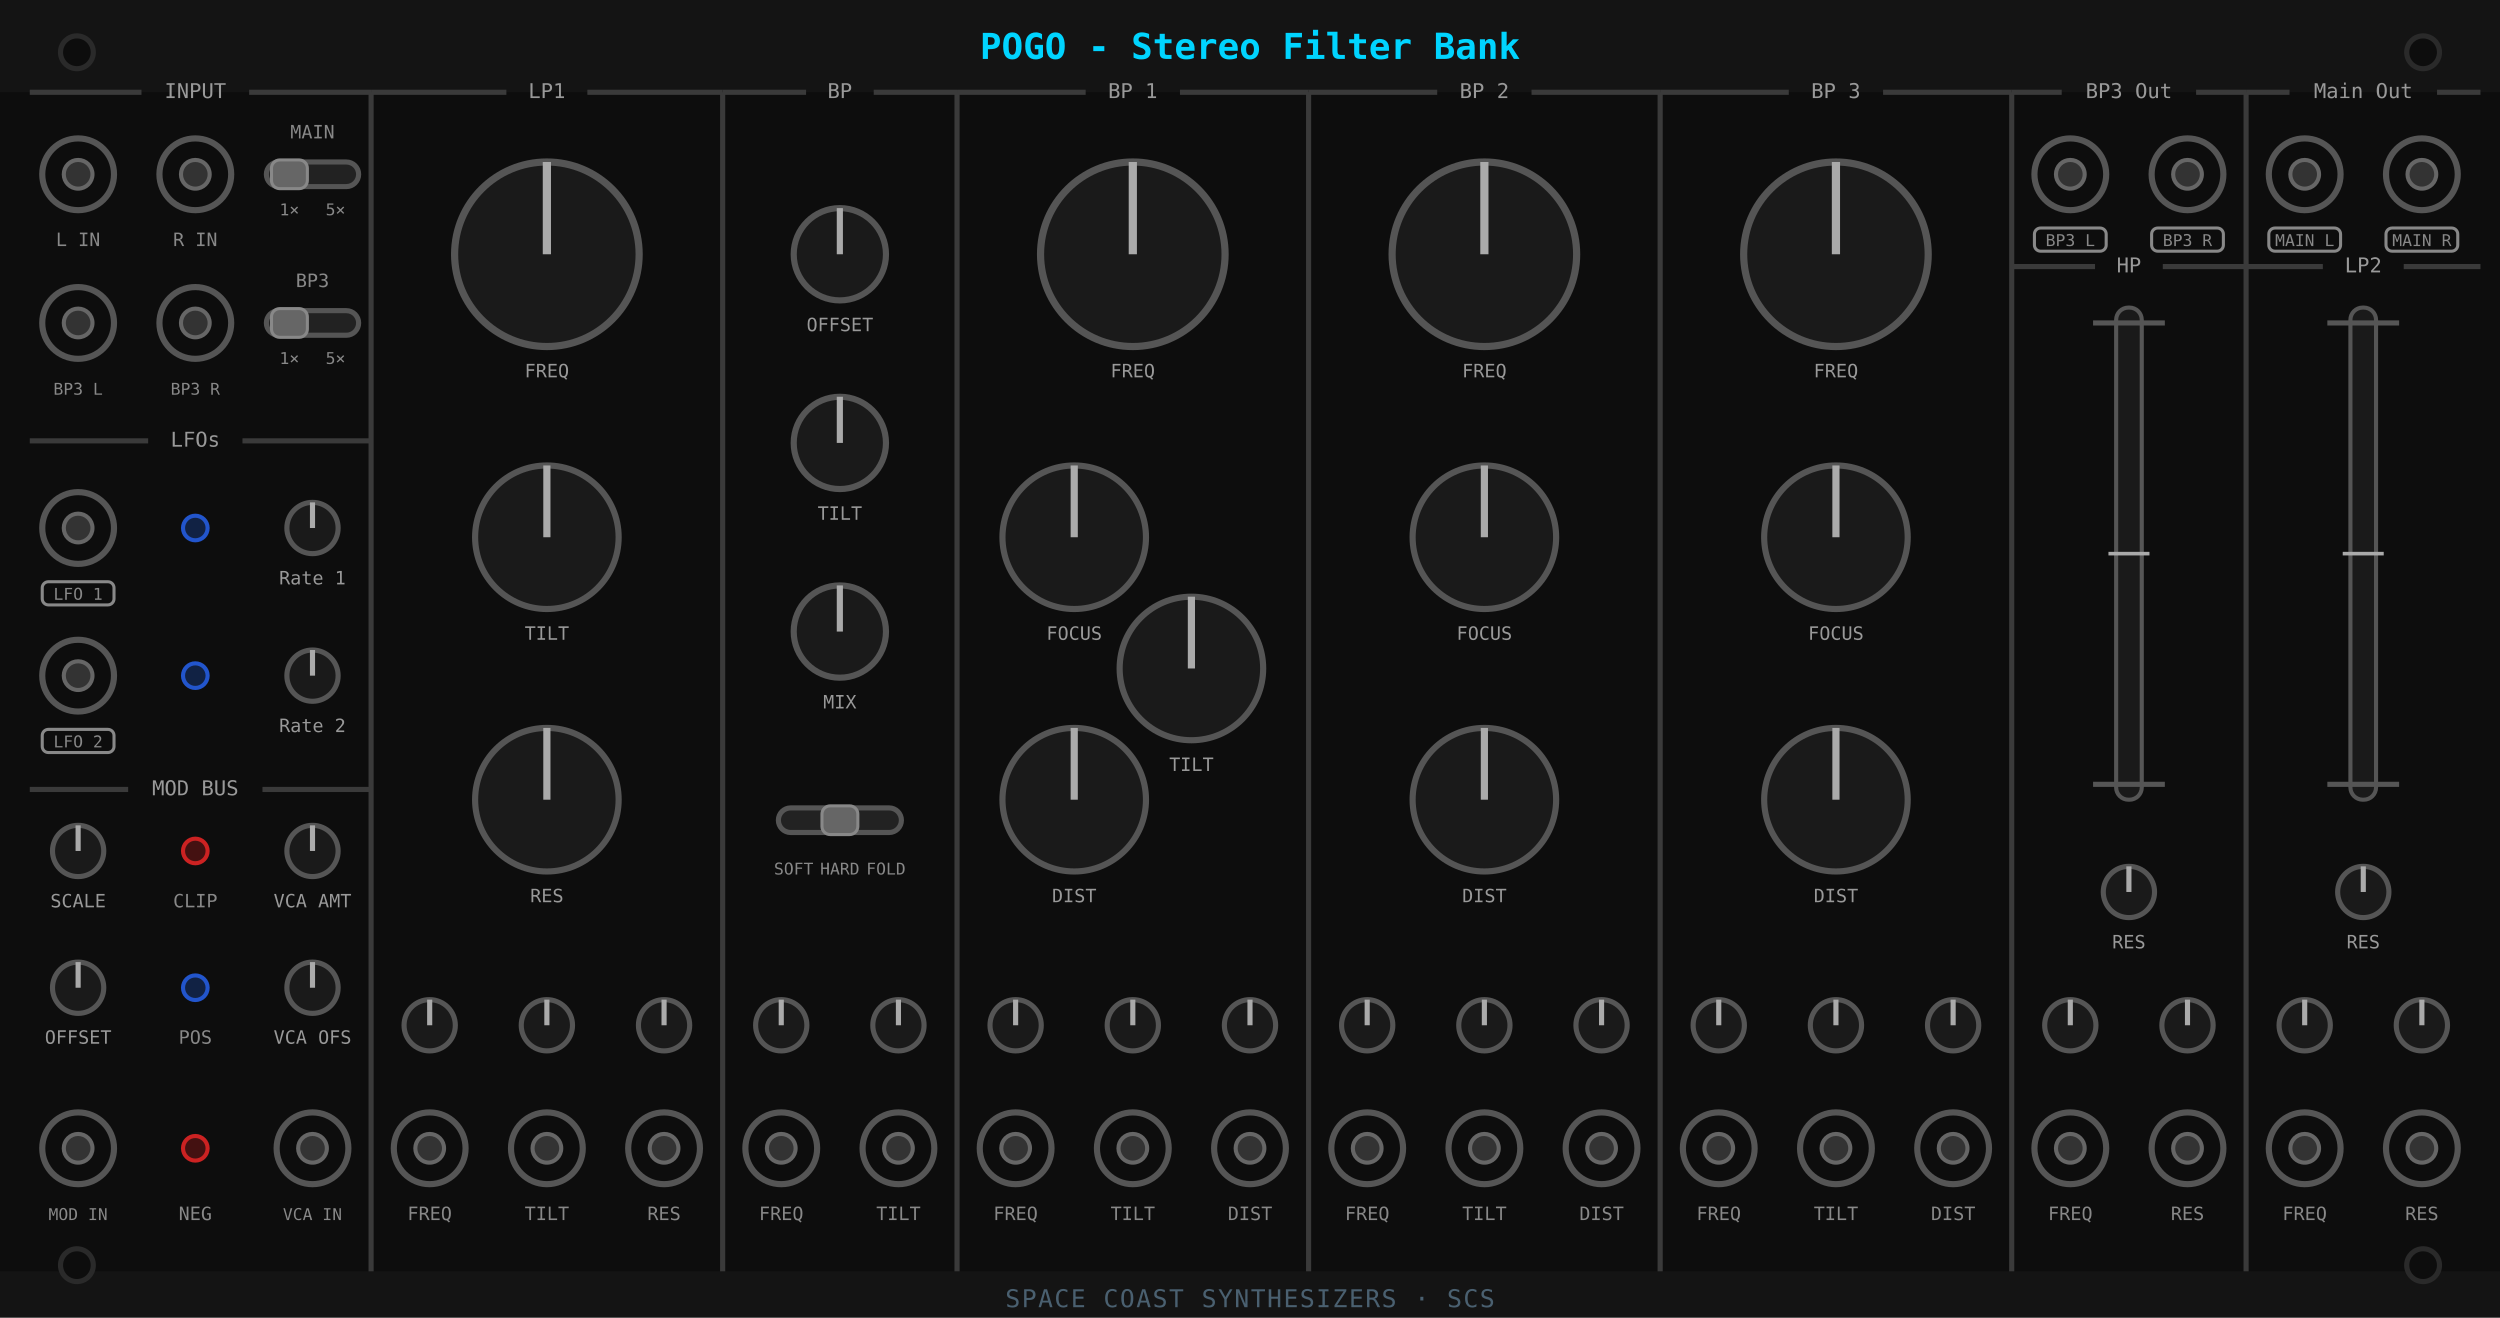
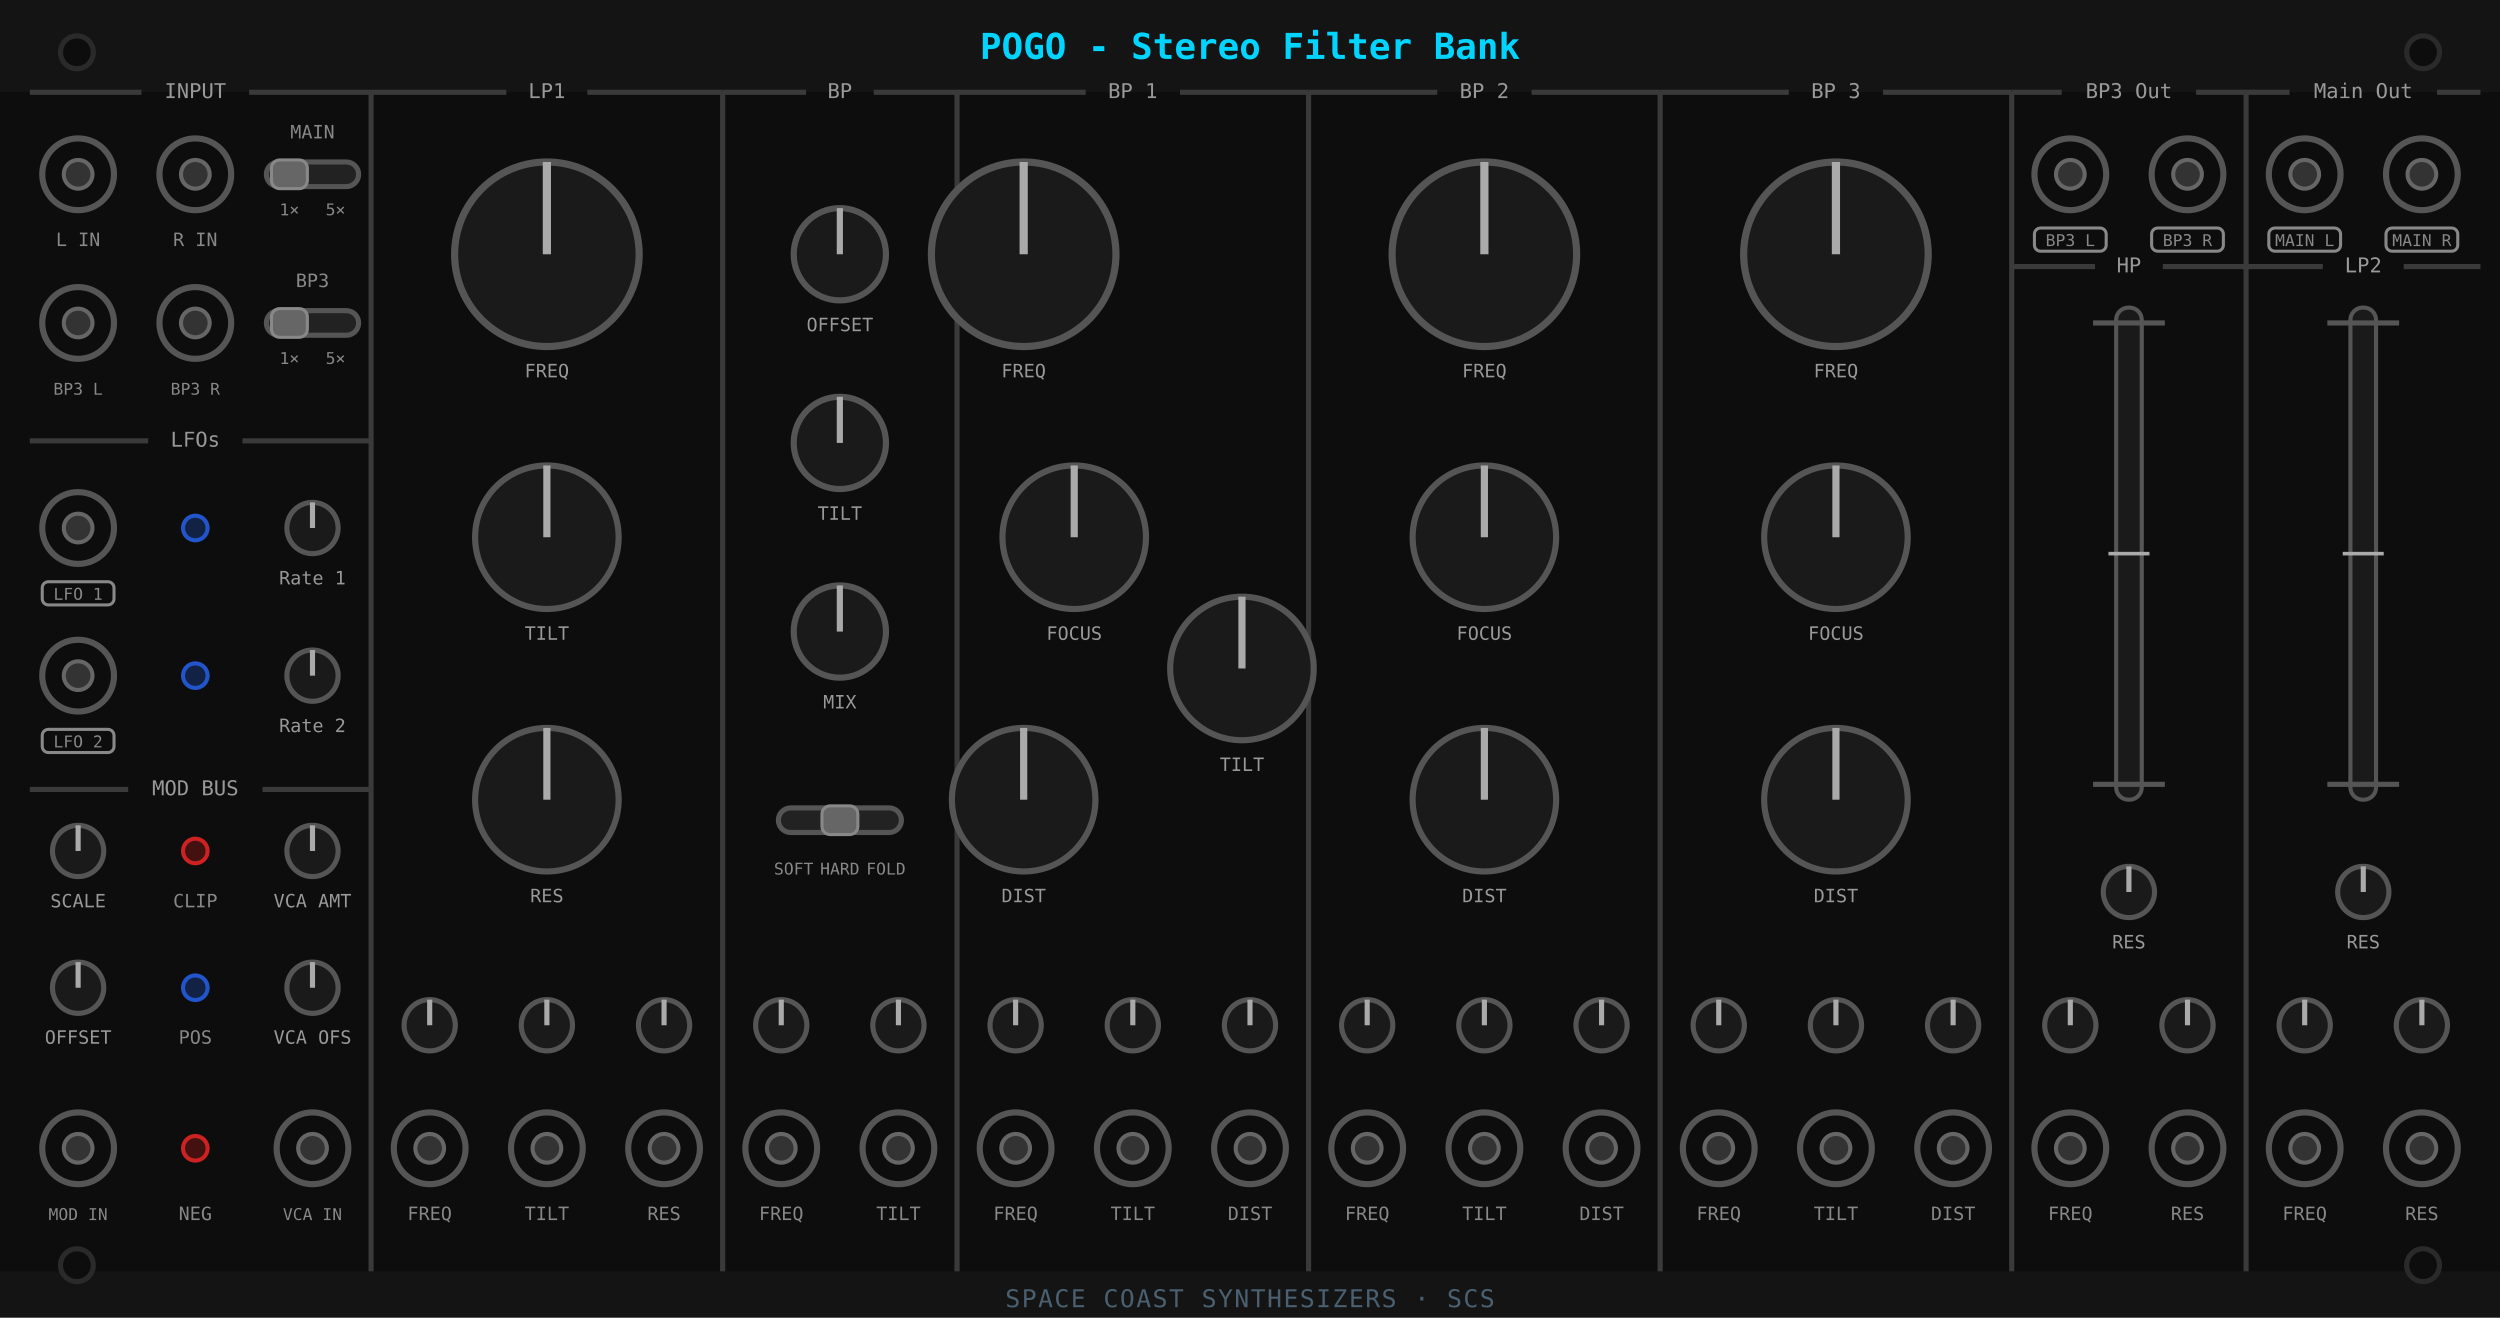
<svg xmlns="http://www.w3.org/2000/svg" width="243.84mm" height="128.5mm" viewBox="0 0 243.84 128.5">
  <rect x="0" y="0" width="243.84" height="128.5" fill="#0d0d0d" />
  <rect x="0" y="0" width="243.84" height="9.0" fill="#141414" />
  <rect x="0" y="124.0" width="243.84" height="4.5" fill="#141414" />
  <circle cx="7.5" cy="5.1" r="1.6" fill="#0d0d0d" stroke="#2a2a2a" stroke-width="0.5" />
  <circle cx="236.34" cy="5.1" r="1.6" fill="#0d0d0d" stroke="#2a2a2a" stroke-width="0.5" />
  <circle cx="7.5" cy="123.4" r="1.6" fill="#0d0d0d" stroke="#2a2a2a" stroke-width="0.5" />
  <circle cx="236.34" cy="123.4" r="1.6" fill="#0d0d0d" stroke="#2a2a2a" stroke-width="0.5" />
  <text x="121.92" y="5.75" fill="#00d4ff" font-family="monospace" font-size="3.5" font-weight="bold" text-anchor="middle">POGO - Stereo Filter Bank</text>
  <text x="121.92" y="127.5" fill="#4a6070" font-family="monospace" font-size="2.4" text-anchor="middle" letter-spacing="0.15">SPACE COAST SYNTHESIZERS  ·  SCS</text>
  <line x1="36.195" y1="9.0" x2="36.195" y2="124.0" stroke="#3a3a3a" stroke-width="0.5" />
  <line x1="70.485" y1="9.0" x2="70.485" y2="124.0" stroke="#3a3a3a" stroke-width="0.5" />
  <line x1="93.345" y1="9.0" x2="93.345" y2="124.0" stroke="#3a3a3a" stroke-width="0.5" />
  <line x1="127.635" y1="9.0" x2="127.635" y2="124.0" stroke="#3a3a3a" stroke-width="0.5" />
  <line x1="161.925" y1="9.0" x2="161.925" y2="124.0" stroke="#3a3a3a" stroke-width="0.5" />
  <line x1="196.215" y1="9.0" x2="196.215" y2="124.0" stroke="#3a3a3a" stroke-width="0.5" />
  <line x1="219.075" y1="9.0" x2="219.075" y2="124.0" stroke="#3a3a3a" stroke-width="0.5" />
  <line x1="2.905" y1="9.0" x2="13.80" y2="9.0" stroke="#3a3a3a" stroke-width="0.5" />
  <line x1="24.30" y1="9.0" x2="36.195" y2="9.0" stroke="#3a3a3a" stroke-width="0.5" />
  <text x="19.05" y="9.0" fill="#999" font-family="monospace" font-size="2.0" text-anchor="middle" dominant-baseline="middle">INPUT</text>
  <line x1="2.905" y1="43.0" x2="14.45" y2="43.0" stroke="#3a3a3a" stroke-width="0.5" />
  <line x1="23.65" y1="43.0" x2="36.195" y2="43.0" stroke="#3a3a3a" stroke-width="0.5" />
  <text x="19.05" y="43.0" fill="#999" font-family="monospace" font-size="2.0" text-anchor="middle" dominant-baseline="middle">LFOs</text>
  <line x1="2.905" y1="77.0" x2="12.50" y2="77.0" stroke="#3a3a3a" stroke-width="0.5" />
  <line x1="25.60" y1="77.0" x2="36.195" y2="77.0" stroke="#3a3a3a" stroke-width="0.5" />
  <text x="19.05" y="77.0" fill="#999" font-family="monospace" font-size="2.0" text-anchor="middle" dominant-baseline="middle">MOD BUS</text>
  <line x1="36.195" y1="9.0" x2="49.39" y2="9.0" stroke="#3a3a3a" stroke-width="0.5" />
  <line x1="57.29" y1="9.0" x2="70.485" y2="9.0" stroke="#3a3a3a" stroke-width="0.5" />
  <text x="53.34" y="9.0" fill="#999" font-family="monospace" font-size="2.0" text-anchor="middle" dominant-baseline="middle">LP1</text>
  <line x1="70.485" y1="9.0" x2="78.62" y2="9.0" stroke="#3a3a3a" stroke-width="0.5" />
  <line x1="85.22" y1="9.0" x2="93.345" y2="9.0" stroke="#3a3a3a" stroke-width="0.5" />
  <text x="81.915" y="9.0" fill="#999" font-family="monospace" font-size="2.0" text-anchor="middle" dominant-baseline="middle">BP</text>
  <line x1="93.345" y1="9.0" x2="105.89" y2="9.0" stroke="#3a3a3a" stroke-width="0.5" />
  <line x1="115.09" y1="9.0" x2="127.635" y2="9.0" stroke="#3a3a3a" stroke-width="0.5" />
  <text x="110.49" y="9.0" fill="#999" font-family="monospace" font-size="2.0" text-anchor="middle" dominant-baseline="middle">BP 1</text>
  <line x1="127.635" y1="9.0" x2="140.18" y2="9.0" stroke="#3a3a3a" stroke-width="0.5" />
  <line x1="149.38" y1="9.0" x2="161.925" y2="9.0" stroke="#3a3a3a" stroke-width="0.5" />
  <text x="144.78" y="9.0" fill="#999" font-family="monospace" font-size="2.0" text-anchor="middle" dominant-baseline="middle">BP 2</text>
  <line x1="161.925" y1="9.0" x2="174.47" y2="9.0" stroke="#3a3a3a" stroke-width="0.5" />
  <line x1="183.67" y1="9.0" x2="196.215" y2="9.0" stroke="#3a3a3a" stroke-width="0.5" />
  <text x="179.07" y="9.0" fill="#999" font-family="monospace" font-size="2.0" text-anchor="middle" dominant-baseline="middle">BP 3</text>
  <line x1="196.215" y1="9.0" x2="201.09" y2="9.0" stroke="#3a3a3a" stroke-width="0.5" />
  <line x1="214.20" y1="9.0" x2="219.075" y2="9.0" stroke="#3a3a3a" stroke-width="0.5" />
  <text x="207.645" y="9.0" fill="#999" font-family="monospace" font-size="2.0" text-anchor="middle" dominant-baseline="middle">BP3 Out</text>
  <line x1="196.215" y1="26.0" x2="204.34" y2="26.0" stroke="#3a3a3a" stroke-width="0.5" />
  <line x1="210.95" y1="26.0" x2="219.075" y2="26.0" stroke="#3a3a3a" stroke-width="0.5" />
  <text x="207.645" y="26.0" fill="#999" font-family="monospace" font-size="2.0" text-anchor="middle" dominant-baseline="middle">HP</text>
  <line x1="219.075" y1="9.0" x2="223.31" y2="9.0" stroke="#3a3a3a" stroke-width="0.5" />
  <line x1="237.70" y1="9.0" x2="241.935" y2="9.0" stroke="#3a3a3a" stroke-width="0.5" />
  <text x="230.505" y="9.0" fill="#999" font-family="monospace" font-size="2.0" text-anchor="middle" dominant-baseline="middle">Main Out</text>
  <line x1="219.075" y1="26.0" x2="226.56" y2="26.0" stroke="#3a3a3a" stroke-width="0.5" />
  <line x1="234.45" y1="26.0" x2="241.935" y2="26.0" stroke="#3a3a3a" stroke-width="0.5" />
  <text x="230.505" y="26.0" fill="#999" font-family="monospace" font-size="2.0" text-anchor="middle" dominant-baseline="middle">LP2</text>
  <circle cx="7.62" cy="17.0" r="3.5" fill="none" stroke="#555" stroke-width="0.6" />
  <circle cx="7.62" cy="17.0" r="1.4" fill="#333" stroke="#666" stroke-width="0.4" />
  <text x="7.62" y="24.0" fill="#888" font-family="monospace" font-size="1.8" text-anchor="middle">L IN</text>
  <circle cx="19.05" cy="17.0" r="3.5" fill="none" stroke="#555" stroke-width="0.6" />
  <circle cx="19.05" cy="17.0" r="1.4" fill="#333" stroke="#666" stroke-width="0.4" />
  <text x="19.05" y="24.0" fill="#888" font-family="monospace" font-size="1.8" text-anchor="middle">R IN</text>
  <text x="30.48" y="13.5" fill="#888" font-family="monospace" font-size="1.8" text-anchor="middle">MAIN</text>
  <rect x="25.98" y="15.80" width="9" height="2.4" rx="1.2" fill="#222" stroke="#555" stroke-width="0.5" />
  <rect x="26.48" y="15.60" width="3.5" height="2.8" rx="0.8" fill="#666" stroke="#888" stroke-width="0.3" />
  <text x="28.23" y="21.0" fill="#888" font-family="monospace" font-size="1.6" text-anchor="middle">1×</text>
  <text x="32.73" y="21.0" fill="#888" font-family="monospace" font-size="1.6" text-anchor="middle">5×</text>
  <circle cx="7.62" cy="31.5" r="3.5" fill="none" stroke="#555" stroke-width="0.6" />
  <circle cx="7.62" cy="31.5" r="1.4" fill="#333" stroke="#666" stroke-width="0.4" />
  <text x="7.62" y="38.5" fill="#888" font-family="monospace" font-size="1.6" text-anchor="middle">BP3 L</text>
  <circle cx="19.05" cy="31.5" r="3.5" fill="none" stroke="#555" stroke-width="0.6" />
  <circle cx="19.05" cy="31.5" r="1.4" fill="#333" stroke="#666" stroke-width="0.4" />
  <text x="19.05" y="38.5" fill="#888" font-family="monospace" font-size="1.6" text-anchor="middle">BP3 R</text>
  <text x="30.48" y="28.0" fill="#888" font-family="monospace" font-size="1.8" text-anchor="middle">BP3</text>
  <rect x="25.98" y="30.30" width="9" height="2.4" rx="1.2" fill="#222" stroke="#555" stroke-width="0.5" />
  <rect x="26.48" y="30.10" width="3.5" height="2.8" rx="0.8" fill="#666" stroke="#888" stroke-width="0.3" />
  <text x="28.23" y="35.5" fill="#888" font-family="monospace" font-size="1.6" text-anchor="middle">1×</text>
  <text x="32.73" y="35.5" fill="#888" font-family="monospace" font-size="1.6" text-anchor="middle">5×</text>
  <circle cx="7.62" cy="51.5" r="3.5" fill="none" stroke="#555" stroke-width="0.6" />
  <circle cx="7.62" cy="51.5" r="1.4" fill="#333" stroke="#666" stroke-width="0.4" />
  <rect x="4.12" y="56.74" width="7.0" height="2.26" rx="0.6" fill="none" stroke="#888" stroke-width="0.3" />
  <text x="7.62" y="58.5" fill="#888" font-family="monospace" font-size="1.6" text-anchor="middle">LFO 1</text>
  <circle cx="19.05" cy="51.5" r="1.2" fill="#112244" stroke="#2255cc" stroke-width="0.4" />
  <circle cx="30.48" cy="51.5" r="2.5" fill="#1a1a1a" stroke="#555" stroke-width="0.5" />
  <line x1="30.48" y1="51.5" x2="30.48" y2="49.0" stroke="#aaa" stroke-width="0.5" />
  <text x="30.48" y="57.0" fill="#999" font-family="monospace" font-size="1.8" text-anchor="middle">Rate 1</text>
  <circle cx="7.62" cy="65.9" r="3.5" fill="none" stroke="#555" stroke-width="0.6" />
  <circle cx="7.62" cy="65.9" r="1.4" fill="#333" stroke="#666" stroke-width="0.4" />
  <rect x="4.12" y="71.14" width="7.0" height="2.26" rx="0.6" fill="none" stroke="#888" stroke-width="0.3" />
  <text x="7.62" y="72.9" fill="#888" font-family="monospace" font-size="1.6" text-anchor="middle">LFO 2</text>
  <circle cx="19.05" cy="65.9" r="1.2" fill="#112244" stroke="#2255cc" stroke-width="0.4" />
  <circle cx="30.48" cy="65.9" r="2.5" fill="#1a1a1a" stroke="#555" stroke-width="0.5" />
  <line x1="30.48" y1="65.9" x2="30.48" y2="63.4" stroke="#aaa" stroke-width="0.5" />
  <text x="30.48" y="71.4" fill="#999" font-family="monospace" font-size="1.8" text-anchor="middle">Rate 2</text>
  <circle cx="7.62" cy="83.0" r="2.5" fill="#1a1a1a" stroke="#555" stroke-width="0.5" />
  <line x1="7.62" y1="83.0" x2="7.62" y2="80.5" stroke="#aaa" stroke-width="0.5" />
  <text x="7.62" y="88.5" fill="#999" font-family="monospace" font-size="1.8" text-anchor="middle">SCALE</text>
  <circle cx="30.48" cy="83.0" r="2.5" fill="#1a1a1a" stroke="#555" stroke-width="0.5" />
  <line x1="30.48" y1="83.0" x2="30.48" y2="80.5" stroke="#aaa" stroke-width="0.5" />
  <text x="30.48" y="88.5" fill="#999" font-family="monospace" font-size="1.8" text-anchor="middle">VCA AMT</text>
  <circle cx="19.05" cy="83.0" r="1.2" fill="#441111" stroke="#cc2222" stroke-width="0.4" />
  <text x="19.05" y="88.5" fill="#888" font-family="monospace" font-size="1.8" text-anchor="middle">CLIP</text>
  <circle cx="7.62" cy="96.34" r="2.5" fill="#1a1a1a" stroke="#555" stroke-width="0.5" />
  <line x1="7.62" y1="96.34" x2="7.62" y2="93.84" stroke="#aaa" stroke-width="0.5" />
  <text x="7.62" y="101.8" fill="#999" font-family="monospace" font-size="1.8" text-anchor="middle">OFFSET</text>
  <circle cx="30.48" cy="96.34" r="2.5" fill="#1a1a1a" stroke="#555" stroke-width="0.5" />
  <line x1="30.48" y1="96.34" x2="30.48" y2="93.84" stroke="#aaa" stroke-width="0.5" />
  <text x="30.48" y="101.8" fill="#999" font-family="monospace" font-size="1.8" text-anchor="middle">VCA OFS</text>
  <circle cx="19.05" cy="96.34" r="1.2" fill="#112244" stroke="#2255cc" stroke-width="0.4" />
  <text x="19.05" y="101.8" fill="#888" font-family="monospace" font-size="1.8" text-anchor="middle">POS</text>
  <circle cx="7.62" cy="112.0" r="3.5" fill="none" stroke="#555" stroke-width="0.6" />
  <circle cx="7.62" cy="112.0" r="1.4" fill="#333" stroke="#666" stroke-width="0.4" />
  <text x="7.62" y="119.0" fill="#888" font-family="monospace" font-size="1.6" text-anchor="middle">MOD IN</text>
  <circle cx="19.05" cy="112.0" r="1.2" fill="#441111" stroke="#cc2222" stroke-width="0.4" />
  <text x="19.05" y="119.0" fill="#888" font-family="monospace" font-size="1.8" text-anchor="middle">NEG</text>
  <circle cx="30.48" cy="112.0" r="3.5" fill="none" stroke="#555" stroke-width="0.6" />
  <circle cx="30.48" cy="112.0" r="1.4" fill="#333" stroke="#666" stroke-width="0.4" />
  <text x="30.48" y="119.0" fill="#888" font-family="monospace" font-size="1.6" text-anchor="middle">VCA IN</text>
  <circle cx="53.34" cy="24.8" r="9.0" fill="#1a1a1a" stroke="#555" stroke-width="0.7" />
  <line x1="53.34" y1="24.8" x2="53.34" y2="15.8" stroke="#aaa" stroke-width="0.8" />
  <text x="53.34" y="36.8" fill="#999" font-family="monospace" font-size="1.8" text-anchor="middle">FREQ</text>
  <circle cx="53.34" cy="52.4" r="7.0" fill="#1a1a1a" stroke="#555" stroke-width="0.6" />
  <line x1="53.34" y1="52.4" x2="53.34" y2="45.4" stroke="#aaa" stroke-width="0.7" />
  <text x="53.34" y="62.4" fill="#999" font-family="monospace" font-size="1.8" text-anchor="middle">TILT</text>
  <circle cx="53.34" cy="78.0" r="7.0" fill="#1a1a1a" stroke="#555" stroke-width="0.6" />
  <line x1="53.34" y1="78.0" x2="53.34" y2="71.0" stroke="#aaa" stroke-width="0.7" />
  <text x="53.34" y="88.0" fill="#999" font-family="monospace" font-size="1.8" text-anchor="middle">RES</text>
  <circle cx="41.91" cy="100.0" r="2.5" fill="#1a1a1a" stroke="#555" stroke-width="0.5" />
  <line x1="41.91" y1="100.0" x2="41.91" y2="97.5" stroke="#aaa" stroke-width="0.5" />
  <text x="41.91" y="105.5" fill="#999" font-family="monospace" font-size="1.8" text-anchor="middle" />
  <circle cx="53.34" cy="100.0" r="2.5" fill="#1a1a1a" stroke="#555" stroke-width="0.5" />
  <line x1="53.34" y1="100.0" x2="53.34" y2="97.5" stroke="#aaa" stroke-width="0.5" />
  <text x="53.34" y="105.5" fill="#999" font-family="monospace" font-size="1.8" text-anchor="middle" />
  <circle cx="64.77" cy="100.0" r="2.5" fill="#1a1a1a" stroke="#555" stroke-width="0.5" />
  <line x1="64.77" y1="100.0" x2="64.77" y2="97.5" stroke="#aaa" stroke-width="0.5" />
  <text x="64.77" y="105.5" fill="#999" font-family="monospace" font-size="1.8" text-anchor="middle" />
  <circle cx="41.91" cy="112.0" r="3.5" fill="none" stroke="#555" stroke-width="0.6" />
  <circle cx="41.91" cy="112.0" r="1.4" fill="#333" stroke="#666" stroke-width="0.4" />
  <text x="41.91" y="119.0" fill="#888" font-family="monospace" font-size="1.8" text-anchor="middle">FREQ</text>
  <circle cx="53.34" cy="112.0" r="3.5" fill="none" stroke="#555" stroke-width="0.6" />
  <circle cx="53.34" cy="112.0" r="1.4" fill="#333" stroke="#666" stroke-width="0.4" />
  <text x="53.34" y="119.0" fill="#888" font-family="monospace" font-size="1.8" text-anchor="middle">TILT</text>
  <circle cx="64.77" cy="112.0" r="3.5" fill="none" stroke="#555" stroke-width="0.6" />
  <circle cx="64.77" cy="112.0" r="1.4" fill="#333" stroke="#666" stroke-width="0.4" />
  <text x="64.77" y="119.0" fill="#888" font-family="monospace" font-size="1.8" text-anchor="middle">RES</text>
  <circle cx="81.915" cy="24.8" r="4.5" fill="#1a1a1a" stroke="#555" stroke-width="0.6" />
  <line x1="81.915" y1="24.8" x2="81.915" y2="20.3" stroke="#aaa" stroke-width="0.6" />
  <text x="81.915" y="32.3" fill="#999" font-family="monospace" font-size="1.8" text-anchor="middle">OFFSET</text>
  <circle cx="81.915" cy="43.2" r="4.5" fill="#1a1a1a" stroke="#555" stroke-width="0.6" />
  <line x1="81.915" y1="43.2" x2="81.915" y2="38.7" stroke="#aaa" stroke-width="0.6" />
  <text x="81.915" y="50.7" fill="#999" font-family="monospace" font-size="1.8" text-anchor="middle">TILT</text>
  <circle cx="81.915" cy="61.6" r="4.5" fill="#1a1a1a" stroke="#555" stroke-width="0.6" />
  <line x1="81.915" y1="61.6" x2="81.915" y2="57.1" stroke="#aaa" stroke-width="0.6" />
  <text x="81.915" y="69.1" fill="#999" font-family="monospace" font-size="1.8" text-anchor="middle">MIX</text>
  <rect x="75.92" y="78.80" width="12" height="2.4" rx="1.2" fill="#222" stroke="#555" stroke-width="0.5" />
  <rect x="80.17" y="78.60" width="3.5" height="2.8" rx="0.8" fill="#666" stroke="#888" stroke-width="0.3" />
  <text x="77.415" y="85.3" fill="#888" font-family="monospace" font-size="1.6" text-anchor="middle">SOFT</text>
  <text x="81.915" y="85.3" fill="#888" font-family="monospace" font-size="1.6" text-anchor="middle">HARD</text>
  <text x="86.415" y="85.3" fill="#888" font-family="monospace" font-size="1.6" text-anchor="middle">FOLD</text>
  <text x="81.915" y="88.8" fill="#999" font-family="monospace" font-size="1.8" text-anchor="middle" />
  <circle cx="76.2" cy="100.0" r="2.5" fill="#1a1a1a" stroke="#555" stroke-width="0.5" />
  <line x1="76.2" y1="100.0" x2="76.2" y2="97.5" stroke="#aaa" stroke-width="0.5" />
  <text x="76.2" y="105.5" fill="#999" font-family="monospace" font-size="1.8" text-anchor="middle" />
  <circle cx="87.63" cy="100.0" r="2.5" fill="#1a1a1a" stroke="#555" stroke-width="0.5" />
  <line x1="87.63" y1="100.0" x2="87.63" y2="97.5" stroke="#aaa" stroke-width="0.5" />
  <text x="87.63" y="105.5" fill="#999" font-family="monospace" font-size="1.8" text-anchor="middle" />
  <circle cx="76.2" cy="112.0" r="3.5" fill="none" stroke="#555" stroke-width="0.6" />
  <circle cx="76.2" cy="112.0" r="1.4" fill="#333" stroke="#666" stroke-width="0.4" />
  <text x="76.2" y="119.0" fill="#888" font-family="monospace" font-size="1.8" text-anchor="middle">FREQ</text>
  <circle cx="87.63" cy="112.0" r="3.5" fill="none" stroke="#555" stroke-width="0.6" />
  <circle cx="87.63" cy="112.0" r="1.4" fill="#333" stroke="#666" stroke-width="0.4" />
  <text x="87.63" y="119.0" fill="#888" font-family="monospace" font-size="1.8" text-anchor="middle">TILT</text>
-   <circle cx="110.49" cy="24.8" r="9.0" fill="#1a1a1a" stroke="#555" stroke-width="0.7" />
-   <line x1="110.49" y1="24.8" x2="110.49" y2="15.8" stroke="#aaa" stroke-width="0.8" />
-   <text x="110.49" y="36.8" fill="#999" font-family="monospace" font-size="1.8" text-anchor="middle">FREQ</text>
+   <circle cx="99.845" cy="24.8" r="9.0" fill="#1a1a1a" stroke="#555" stroke-width="0.7" />
+   <line x1="99.845" y1="24.8" x2="99.845" y2="15.8" stroke="#aaa" stroke-width="0.8" />
+   <text x="99.845" y="36.8" fill="#999" font-family="monospace" font-size="1.8" text-anchor="middle">FREQ</text>
  <circle cx="104.775" cy="52.4" r="7.0" fill="#1a1a1a" stroke="#555" stroke-width="0.6" />
  <line x1="104.775" y1="52.4" x2="104.775" y2="45.4" stroke="#aaa" stroke-width="0.7" />
  <text x="104.775" y="62.4" fill="#999" font-family="monospace" font-size="1.8" text-anchor="middle">FOCUS</text>
-   <circle cx="116.205" cy="65.2" r="7.0" fill="#1a1a1a" stroke="#555" stroke-width="0.6" />
-   <line x1="116.205" y1="65.2" x2="116.205" y2="58.2" stroke="#aaa" stroke-width="0.7" />
-   <text x="116.205" y="75.2" fill="#999" font-family="monospace" font-size="1.8" text-anchor="middle">TILT</text>
-   <circle cx="104.775" cy="78.0" r="7.0" fill="#1a1a1a" stroke="#555" stroke-width="0.6" />
-   <line x1="104.775" y1="78.0" x2="104.775" y2="71.0" stroke="#aaa" stroke-width="0.7" />
-   <text x="104.775" y="88.0" fill="#999" font-family="monospace" font-size="1.8" text-anchor="middle">DIST</text>
+   <circle cx="121.135" cy="65.2" r="7.0" fill="#1a1a1a" stroke="#555" stroke-width="0.6" />
+   <line x1="121.135" y1="65.2" x2="121.135" y2="58.2" stroke="#aaa" stroke-width="0.7" />
+   <text x="121.135" y="75.2" fill="#999" font-family="monospace" font-size="1.8" text-anchor="middle">TILT</text>
+   <circle cx="99.845" cy="78.0" r="7.0" fill="#1a1a1a" stroke="#555" stroke-width="0.6" />
+   <line x1="99.845" y1="78.0" x2="99.845" y2="71.0" stroke="#aaa" stroke-width="0.7" />
+   <text x="99.845" y="88.0" fill="#999" font-family="monospace" font-size="1.8" text-anchor="middle">DIST</text>
  <circle cx="99.06" cy="100.0" r="2.5" fill="#1a1a1a" stroke="#555" stroke-width="0.5" />
  <line x1="99.06" y1="100.0" x2="99.06" y2="97.5" stroke="#aaa" stroke-width="0.5" />
  <text x="99.06" y="105.5" fill="#999" font-family="monospace" font-size="1.8" text-anchor="middle" />
  <circle cx="110.49" cy="100.0" r="2.5" fill="#1a1a1a" stroke="#555" stroke-width="0.5" />
  <line x1="110.49" y1="100.0" x2="110.49" y2="97.5" stroke="#aaa" stroke-width="0.5" />
  <text x="110.49" y="105.5" fill="#999" font-family="monospace" font-size="1.8" text-anchor="middle" />
  <circle cx="121.92" cy="100.0" r="2.5" fill="#1a1a1a" stroke="#555" stroke-width="0.5" />
  <line x1="121.92" y1="100.0" x2="121.92" y2="97.5" stroke="#aaa" stroke-width="0.5" />
  <text x="121.92" y="105.5" fill="#999" font-family="monospace" font-size="1.8" text-anchor="middle" />
  <circle cx="99.06" cy="112.0" r="3.5" fill="none" stroke="#555" stroke-width="0.6" />
  <circle cx="99.06" cy="112.0" r="1.4" fill="#333" stroke="#666" stroke-width="0.4" />
  <text x="99.06" y="119.0" fill="#888" font-family="monospace" font-size="1.8" text-anchor="middle">FREQ</text>
  <circle cx="110.49" cy="112.0" r="3.5" fill="none" stroke="#555" stroke-width="0.6" />
  <circle cx="110.49" cy="112.0" r="1.4" fill="#333" stroke="#666" stroke-width="0.4" />
  <text x="110.49" y="119.0" fill="#888" font-family="monospace" font-size="1.8" text-anchor="middle">TILT</text>
  <circle cx="121.92" cy="112.0" r="3.5" fill="none" stroke="#555" stroke-width="0.6" />
  <circle cx="121.92" cy="112.0" r="1.4" fill="#333" stroke="#666" stroke-width="0.4" />
  <text x="121.92" y="119.0" fill="#888" font-family="monospace" font-size="1.8" text-anchor="middle">DIST</text>
  <circle cx="144.78" cy="24.8" r="9.0" fill="#1a1a1a" stroke="#555" stroke-width="0.7" />
  <line x1="144.78" y1="24.8" x2="144.78" y2="15.8" stroke="#aaa" stroke-width="0.8" />
  <text x="144.78" y="36.8" fill="#999" font-family="monospace" font-size="1.8" text-anchor="middle">FREQ</text>
  <circle cx="144.78" cy="52.4" r="7.0" fill="#1a1a1a" stroke="#555" stroke-width="0.6" />
  <line x1="144.78" y1="52.4" x2="144.78" y2="45.4" stroke="#aaa" stroke-width="0.7" />
  <text x="144.78" y="62.4" fill="#999" font-family="monospace" font-size="1.8" text-anchor="middle">FOCUS</text>
  <circle cx="144.78" cy="78.0" r="7.0" fill="#1a1a1a" stroke="#555" stroke-width="0.6" />
  <line x1="144.78" y1="78.0" x2="144.78" y2="71.0" stroke="#aaa" stroke-width="0.7" />
  <text x="144.78" y="88.0" fill="#999" font-family="monospace" font-size="1.8" text-anchor="middle">DIST</text>
  <circle cx="133.35" cy="100.0" r="2.5" fill="#1a1a1a" stroke="#555" stroke-width="0.5" />
  <line x1="133.35" y1="100.0" x2="133.35" y2="97.5" stroke="#aaa" stroke-width="0.5" />
  <text x="133.35" y="105.5" fill="#999" font-family="monospace" font-size="1.8" text-anchor="middle" />
  <circle cx="144.78" cy="100.0" r="2.5" fill="#1a1a1a" stroke="#555" stroke-width="0.5" />
  <line x1="144.78" y1="100.0" x2="144.78" y2="97.5" stroke="#aaa" stroke-width="0.5" />
  <text x="144.78" y="105.5" fill="#999" font-family="monospace" font-size="1.8" text-anchor="middle" />
  <circle cx="156.21" cy="100.0" r="2.5" fill="#1a1a1a" stroke="#555" stroke-width="0.5" />
  <line x1="156.21" y1="100.0" x2="156.21" y2="97.5" stroke="#aaa" stroke-width="0.5" />
  <text x="156.21" y="105.5" fill="#999" font-family="monospace" font-size="1.8" text-anchor="middle" />
  <circle cx="133.35" cy="112.0" r="3.5" fill="none" stroke="#555" stroke-width="0.6" />
  <circle cx="133.35" cy="112.0" r="1.4" fill="#333" stroke="#666" stroke-width="0.4" />
  <text x="133.35" y="119.0" fill="#888" font-family="monospace" font-size="1.8" text-anchor="middle">FREQ</text>
  <circle cx="144.78" cy="112.0" r="3.5" fill="none" stroke="#555" stroke-width="0.6" />
  <circle cx="144.78" cy="112.0" r="1.4" fill="#333" stroke="#666" stroke-width="0.4" />
  <text x="144.78" y="119.0" fill="#888" font-family="monospace" font-size="1.8" text-anchor="middle">TILT</text>
  <circle cx="156.21" cy="112.0" r="3.5" fill="none" stroke="#555" stroke-width="0.6" />
  <circle cx="156.21" cy="112.0" r="1.4" fill="#333" stroke="#666" stroke-width="0.4" />
  <text x="156.21" y="119.0" fill="#888" font-family="monospace" font-size="1.8" text-anchor="middle">DIST</text>
  <circle cx="179.07" cy="24.8" r="9.0" fill="#1a1a1a" stroke="#555" stroke-width="0.7" />
  <line x1="179.07" y1="24.8" x2="179.07" y2="15.8" stroke="#aaa" stroke-width="0.8" />
  <text x="179.07" y="36.8" fill="#999" font-family="monospace" font-size="1.8" text-anchor="middle">FREQ</text>
  <circle cx="179.07" cy="52.4" r="7.0" fill="#1a1a1a" stroke="#555" stroke-width="0.6" />
  <line x1="179.07" y1="52.4" x2="179.07" y2="45.4" stroke="#aaa" stroke-width="0.7" />
  <text x="179.07" y="62.4" fill="#999" font-family="monospace" font-size="1.8" text-anchor="middle">FOCUS</text>
  <circle cx="179.07" cy="78.0" r="7.0" fill="#1a1a1a" stroke="#555" stroke-width="0.6" />
  <line x1="179.07" y1="78.0" x2="179.07" y2="71.0" stroke="#aaa" stroke-width="0.7" />
  <text x="179.07" y="88.0" fill="#999" font-family="monospace" font-size="1.8" text-anchor="middle">DIST</text>
  <circle cx="167.64" cy="100.0" r="2.5" fill="#1a1a1a" stroke="#555" stroke-width="0.5" />
  <line x1="167.64" y1="100.0" x2="167.64" y2="97.5" stroke="#aaa" stroke-width="0.5" />
  <text x="167.64" y="105.5" fill="#999" font-family="monospace" font-size="1.8" text-anchor="middle" />
  <circle cx="179.07" cy="100.0" r="2.5" fill="#1a1a1a" stroke="#555" stroke-width="0.5" />
  <line x1="179.07" y1="100.0" x2="179.07" y2="97.5" stroke="#aaa" stroke-width="0.5" />
  <text x="179.07" y="105.5" fill="#999" font-family="monospace" font-size="1.8" text-anchor="middle" />
  <circle cx="190.5" cy="100.0" r="2.5" fill="#1a1a1a" stroke="#555" stroke-width="0.5" />
  <line x1="190.5" y1="100.0" x2="190.5" y2="97.5" stroke="#aaa" stroke-width="0.5" />
  <text x="190.5" y="105.5" fill="#999" font-family="monospace" font-size="1.8" text-anchor="middle" />
  <circle cx="167.64" cy="112.0" r="3.5" fill="none" stroke="#555" stroke-width="0.6" />
  <circle cx="167.64" cy="112.0" r="1.4" fill="#333" stroke="#666" stroke-width="0.4" />
  <text x="167.64" y="119.0" fill="#888" font-family="monospace" font-size="1.8" text-anchor="middle">FREQ</text>
  <circle cx="179.07" cy="112.0" r="3.5" fill="none" stroke="#555" stroke-width="0.6" />
  <circle cx="179.07" cy="112.0" r="1.4" fill="#333" stroke="#666" stroke-width="0.4" />
  <text x="179.07" y="119.0" fill="#888" font-family="monospace" font-size="1.8" text-anchor="middle">TILT</text>
  <circle cx="190.5" cy="112.0" r="3.5" fill="none" stroke="#555" stroke-width="0.6" />
  <circle cx="190.5" cy="112.0" r="1.4" fill="#333" stroke="#666" stroke-width="0.4" />
  <text x="190.5" y="119.0" fill="#888" font-family="monospace" font-size="1.8" text-anchor="middle">DIST</text>
  <circle cx="201.93" cy="17.0" r="3.5" fill="none" stroke="#555" stroke-width="0.6" />
  <circle cx="201.93" cy="17.0" r="1.4" fill="#333" stroke="#666" stroke-width="0.4" />
  <rect x="198.43" y="22.24" width="7.0" height="2.26" rx="0.6" fill="none" stroke="#888" stroke-width="0.3" />
  <text x="201.93" y="24.0" fill="#888" font-family="monospace" font-size="1.6" text-anchor="middle">BP3 L</text>
  <circle cx="213.36" cy="17.0" r="3.5" fill="none" stroke="#555" stroke-width="0.6" />
  <circle cx="213.36" cy="17.0" r="1.4" fill="#333" stroke="#666" stroke-width="0.4" />
  <rect x="209.86" y="22.24" width="7.0" height="2.26" rx="0.6" fill="none" stroke="#888" stroke-width="0.3" />
  <text x="213.36" y="24.0" fill="#888" font-family="monospace" font-size="1.6" text-anchor="middle">BP3 R</text>
  <rect x="206.40" y="30.00" width="2.5" height="48.0" rx="1.2" fill="#1a1a1a" stroke="#555" stroke-width="0.4" />
  <line x1="204.15" y1="31.50" x2="211.15" y2="31.50" stroke="#555" stroke-width="0.5" />
  <line x1="204.15" y1="76.50" x2="211.15" y2="76.50" stroke="#555" stroke-width="0.5" />
  <line x1="205.65" y1="54.00" x2="209.65" y2="54.00" stroke="#aaa" stroke-width="0.35" />
  <text x="207.645" y="26.5" fill="#888" font-family="monospace" font-size="1.8" text-anchor="middle" />
  <circle cx="207.645" cy="87.0" r="2.5" fill="#1a1a1a" stroke="#555" stroke-width="0.5" />
  <line x1="207.645" y1="87.0" x2="207.645" y2="84.5" stroke="#aaa" stroke-width="0.5" />
  <text x="207.645" y="92.5" fill="#999" font-family="monospace" font-size="1.8" text-anchor="middle">RES</text>
  <circle cx="201.93" cy="100.0" r="2.5" fill="#1a1a1a" stroke="#555" stroke-width="0.5" />
  <line x1="201.93" y1="100.0" x2="201.93" y2="97.5" stroke="#aaa" stroke-width="0.5" />
  <text x="201.93" y="105.5" fill="#999" font-family="monospace" font-size="1.8" text-anchor="middle" />
  <circle cx="213.36" cy="100.0" r="2.5" fill="#1a1a1a" stroke="#555" stroke-width="0.5" />
  <line x1="213.36" y1="100.0" x2="213.36" y2="97.5" stroke="#aaa" stroke-width="0.5" />
  <text x="213.36" y="105.5" fill="#999" font-family="monospace" font-size="1.8" text-anchor="middle" />
  <circle cx="201.93" cy="112.0" r="3.5" fill="none" stroke="#555" stroke-width="0.6" />
  <circle cx="201.93" cy="112.0" r="1.4" fill="#333" stroke="#666" stroke-width="0.4" />
  <text x="201.93" y="119.0" fill="#888" font-family="monospace" font-size="1.8" text-anchor="middle">FREQ</text>
  <circle cx="213.36" cy="112.0" r="3.5" fill="none" stroke="#555" stroke-width="0.6" />
  <circle cx="213.36" cy="112.0" r="1.4" fill="#333" stroke="#666" stroke-width="0.4" />
  <text x="213.36" y="119.0" fill="#888" font-family="monospace" font-size="1.8" text-anchor="middle">RES</text>
  <circle cx="224.79" cy="17.0" r="3.5" fill="none" stroke="#555" stroke-width="0.6" />
  <circle cx="224.79" cy="17.0" r="1.4" fill="#333" stroke="#666" stroke-width="0.4" />
  <rect x="221.29" y="22.24" width="7.0" height="2.26" rx="0.6" fill="none" stroke="#888" stroke-width="0.3" />
  <text x="224.79" y="24.0" fill="#888" font-family="monospace" font-size="1.6" text-anchor="middle">MAIN L</text>
  <circle cx="236.22" cy="17.0" r="3.5" fill="none" stroke="#555" stroke-width="0.6" />
  <circle cx="236.22" cy="17.0" r="1.4" fill="#333" stroke="#666" stroke-width="0.4" />
  <rect x="232.72" y="22.24" width="7.0" height="2.26" rx="0.6" fill="none" stroke="#888" stroke-width="0.3" />
  <text x="236.22" y="24.0" fill="#888" font-family="monospace" font-size="1.6" text-anchor="middle">MAIN R</text>
  <rect x="229.25" y="30.00" width="2.5" height="48.0" rx="1.2" fill="#1a1a1a" stroke="#555" stroke-width="0.4" />
  <line x1="227.00" y1="31.50" x2="234.00" y2="31.50" stroke="#555" stroke-width="0.5" />
  <line x1="227.00" y1="76.50" x2="234.00" y2="76.50" stroke="#555" stroke-width="0.5" />
  <line x1="228.50" y1="54.00" x2="232.50" y2="54.00" stroke="#aaa" stroke-width="0.35" />
  <text x="230.505" y="26.5" fill="#888" font-family="monospace" font-size="1.8" text-anchor="middle" />
  <circle cx="230.505" cy="87.0" r="2.5" fill="#1a1a1a" stroke="#555" stroke-width="0.5" />
  <line x1="230.505" y1="87.0" x2="230.505" y2="84.5" stroke="#aaa" stroke-width="0.5" />
  <text x="230.505" y="92.5" fill="#999" font-family="monospace" font-size="1.8" text-anchor="middle">RES</text>
  <circle cx="224.79" cy="100.0" r="2.5" fill="#1a1a1a" stroke="#555" stroke-width="0.5" />
  <line x1="224.79" y1="100.0" x2="224.79" y2="97.5" stroke="#aaa" stroke-width="0.5" />
  <text x="224.79" y="105.5" fill="#999" font-family="monospace" font-size="1.8" text-anchor="middle" />
  <circle cx="236.22" cy="100.0" r="2.5" fill="#1a1a1a" stroke="#555" stroke-width="0.5" />
  <line x1="236.22" y1="100.0" x2="236.22" y2="97.5" stroke="#aaa" stroke-width="0.5" />
  <text x="236.22" y="105.5" fill="#999" font-family="monospace" font-size="1.8" text-anchor="middle" />
  <circle cx="224.79" cy="112.0" r="3.5" fill="none" stroke="#555" stroke-width="0.6" />
  <circle cx="224.79" cy="112.0" r="1.4" fill="#333" stroke="#666" stroke-width="0.4" />
  <text x="224.79" y="119.0" fill="#888" font-family="monospace" font-size="1.8" text-anchor="middle">FREQ</text>
  <circle cx="236.22" cy="112.0" r="3.5" fill="none" stroke="#555" stroke-width="0.6" />
  <circle cx="236.22" cy="112.0" r="1.4" fill="#333" stroke="#666" stroke-width="0.4" />
  <text x="236.22" y="119.0" fill="#888" font-family="monospace" font-size="1.8" text-anchor="middle">RES</text>
</svg>
